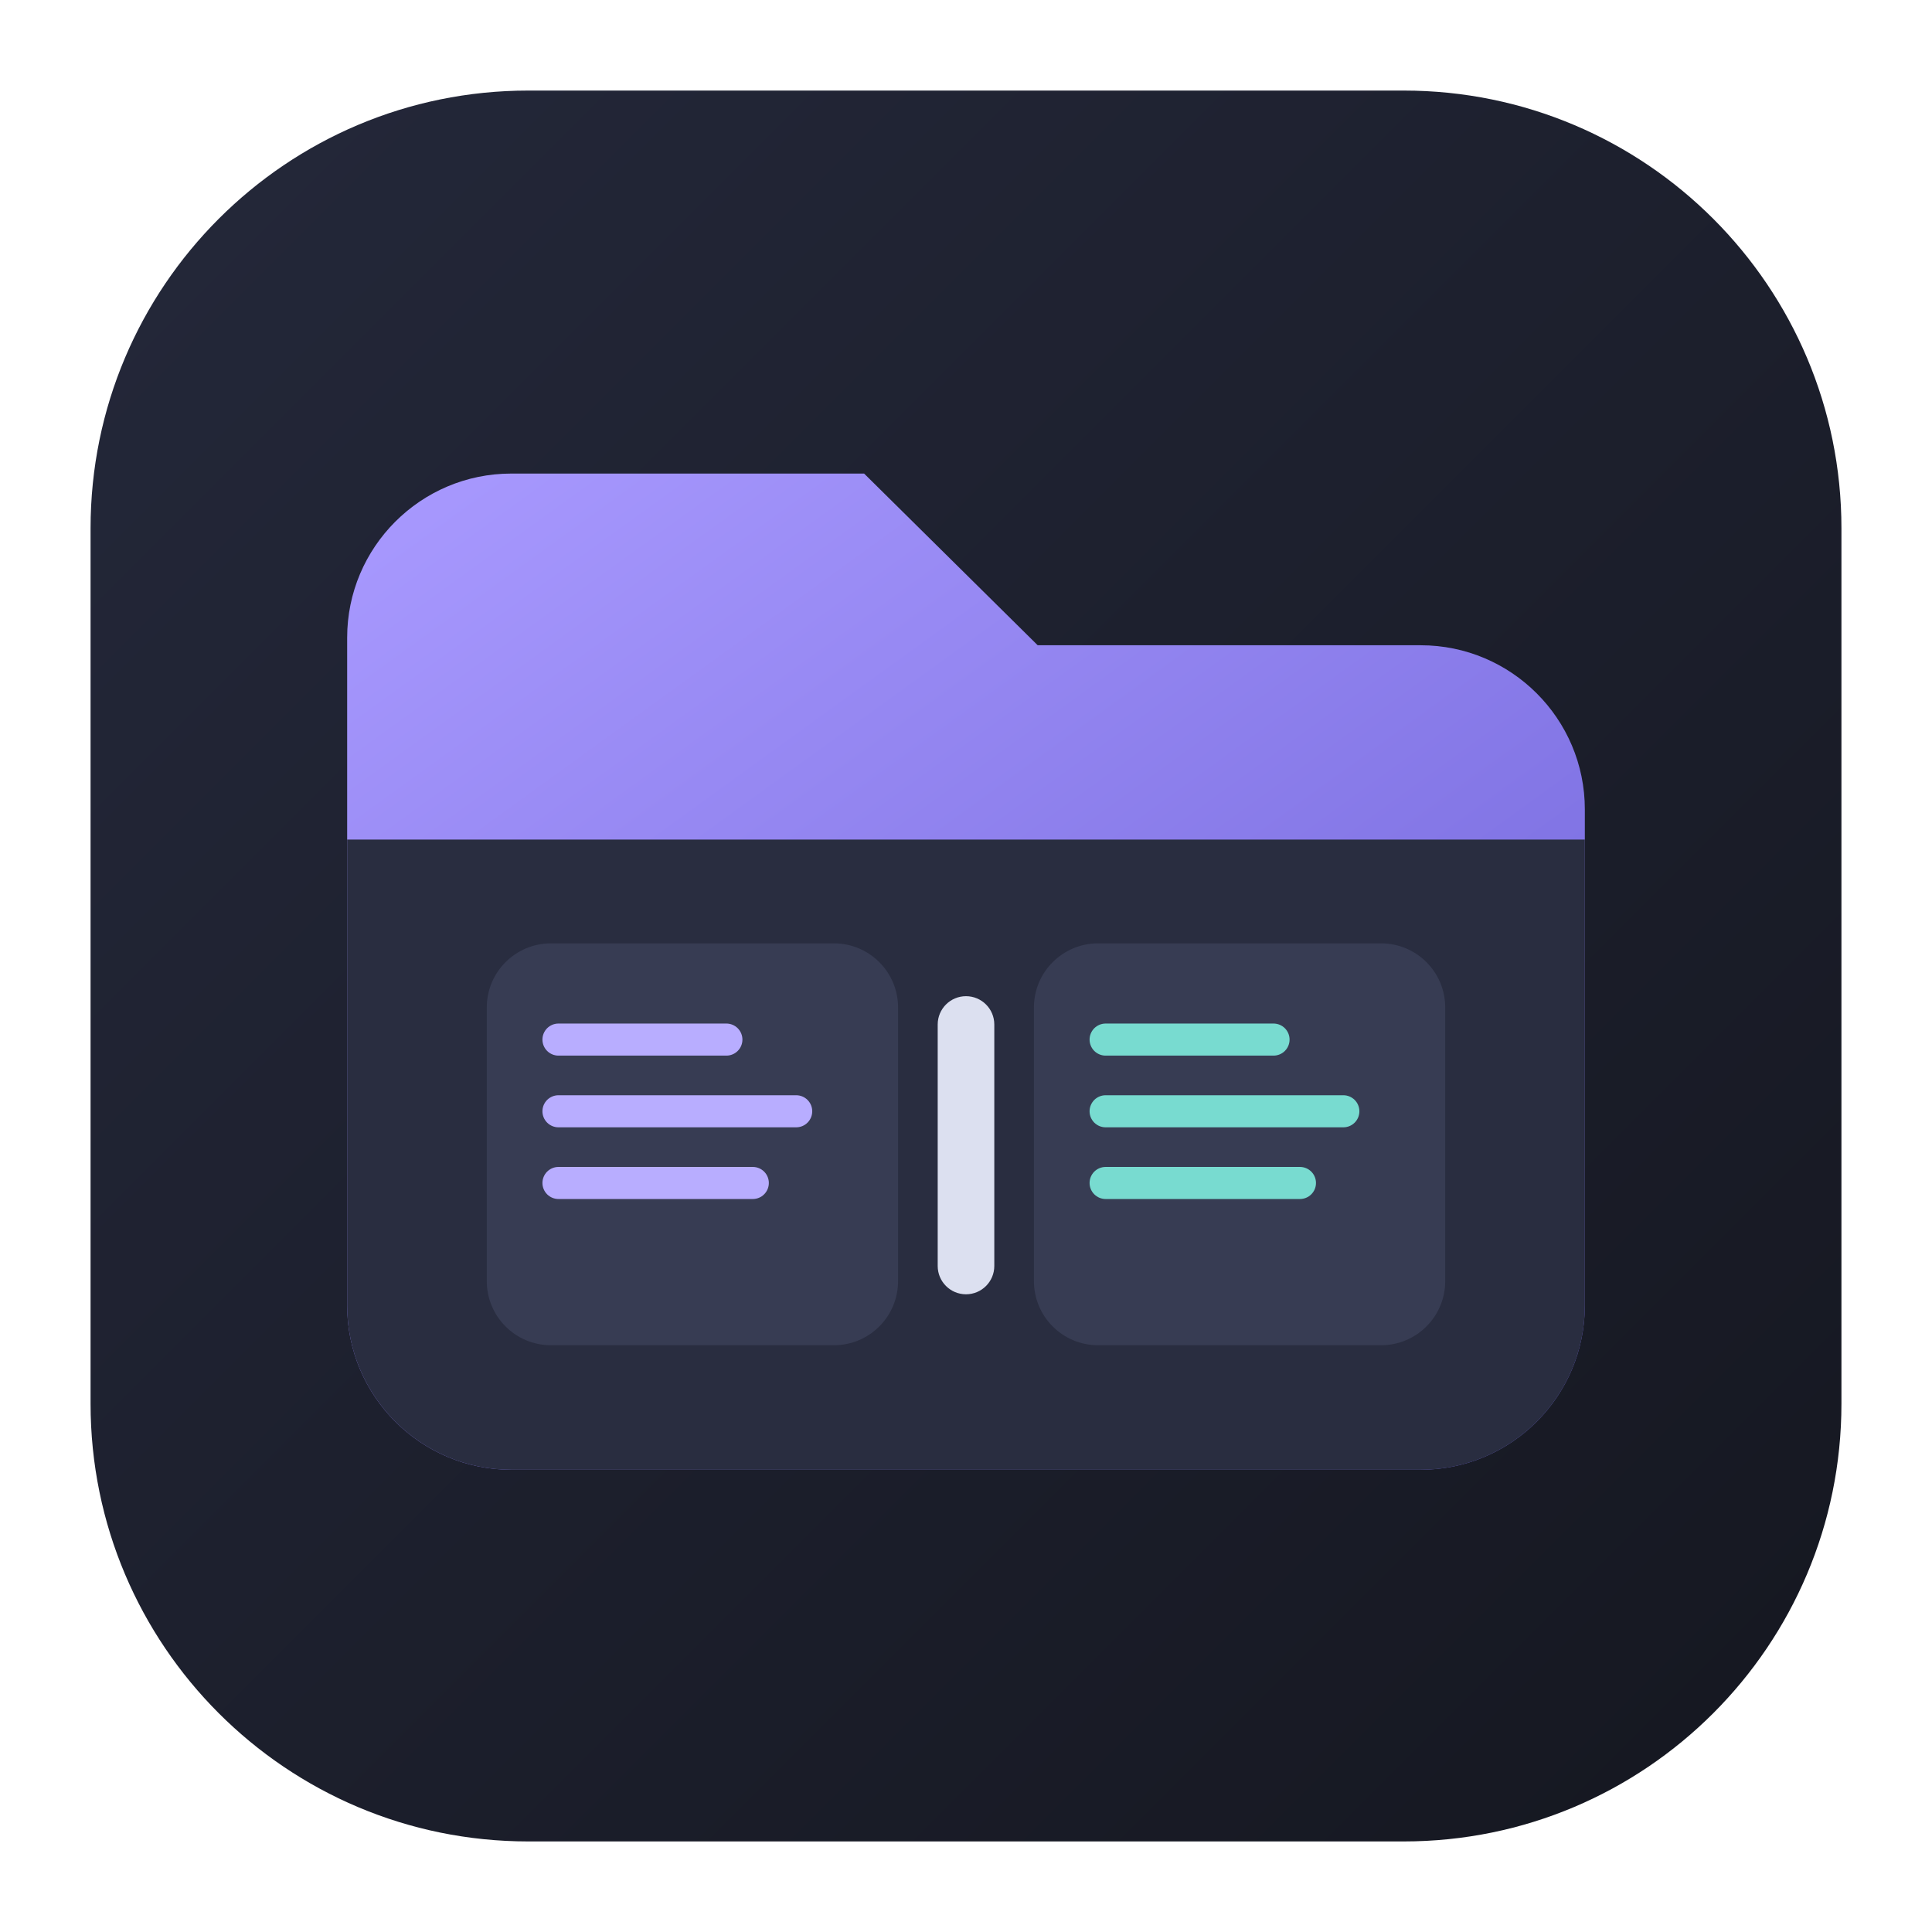
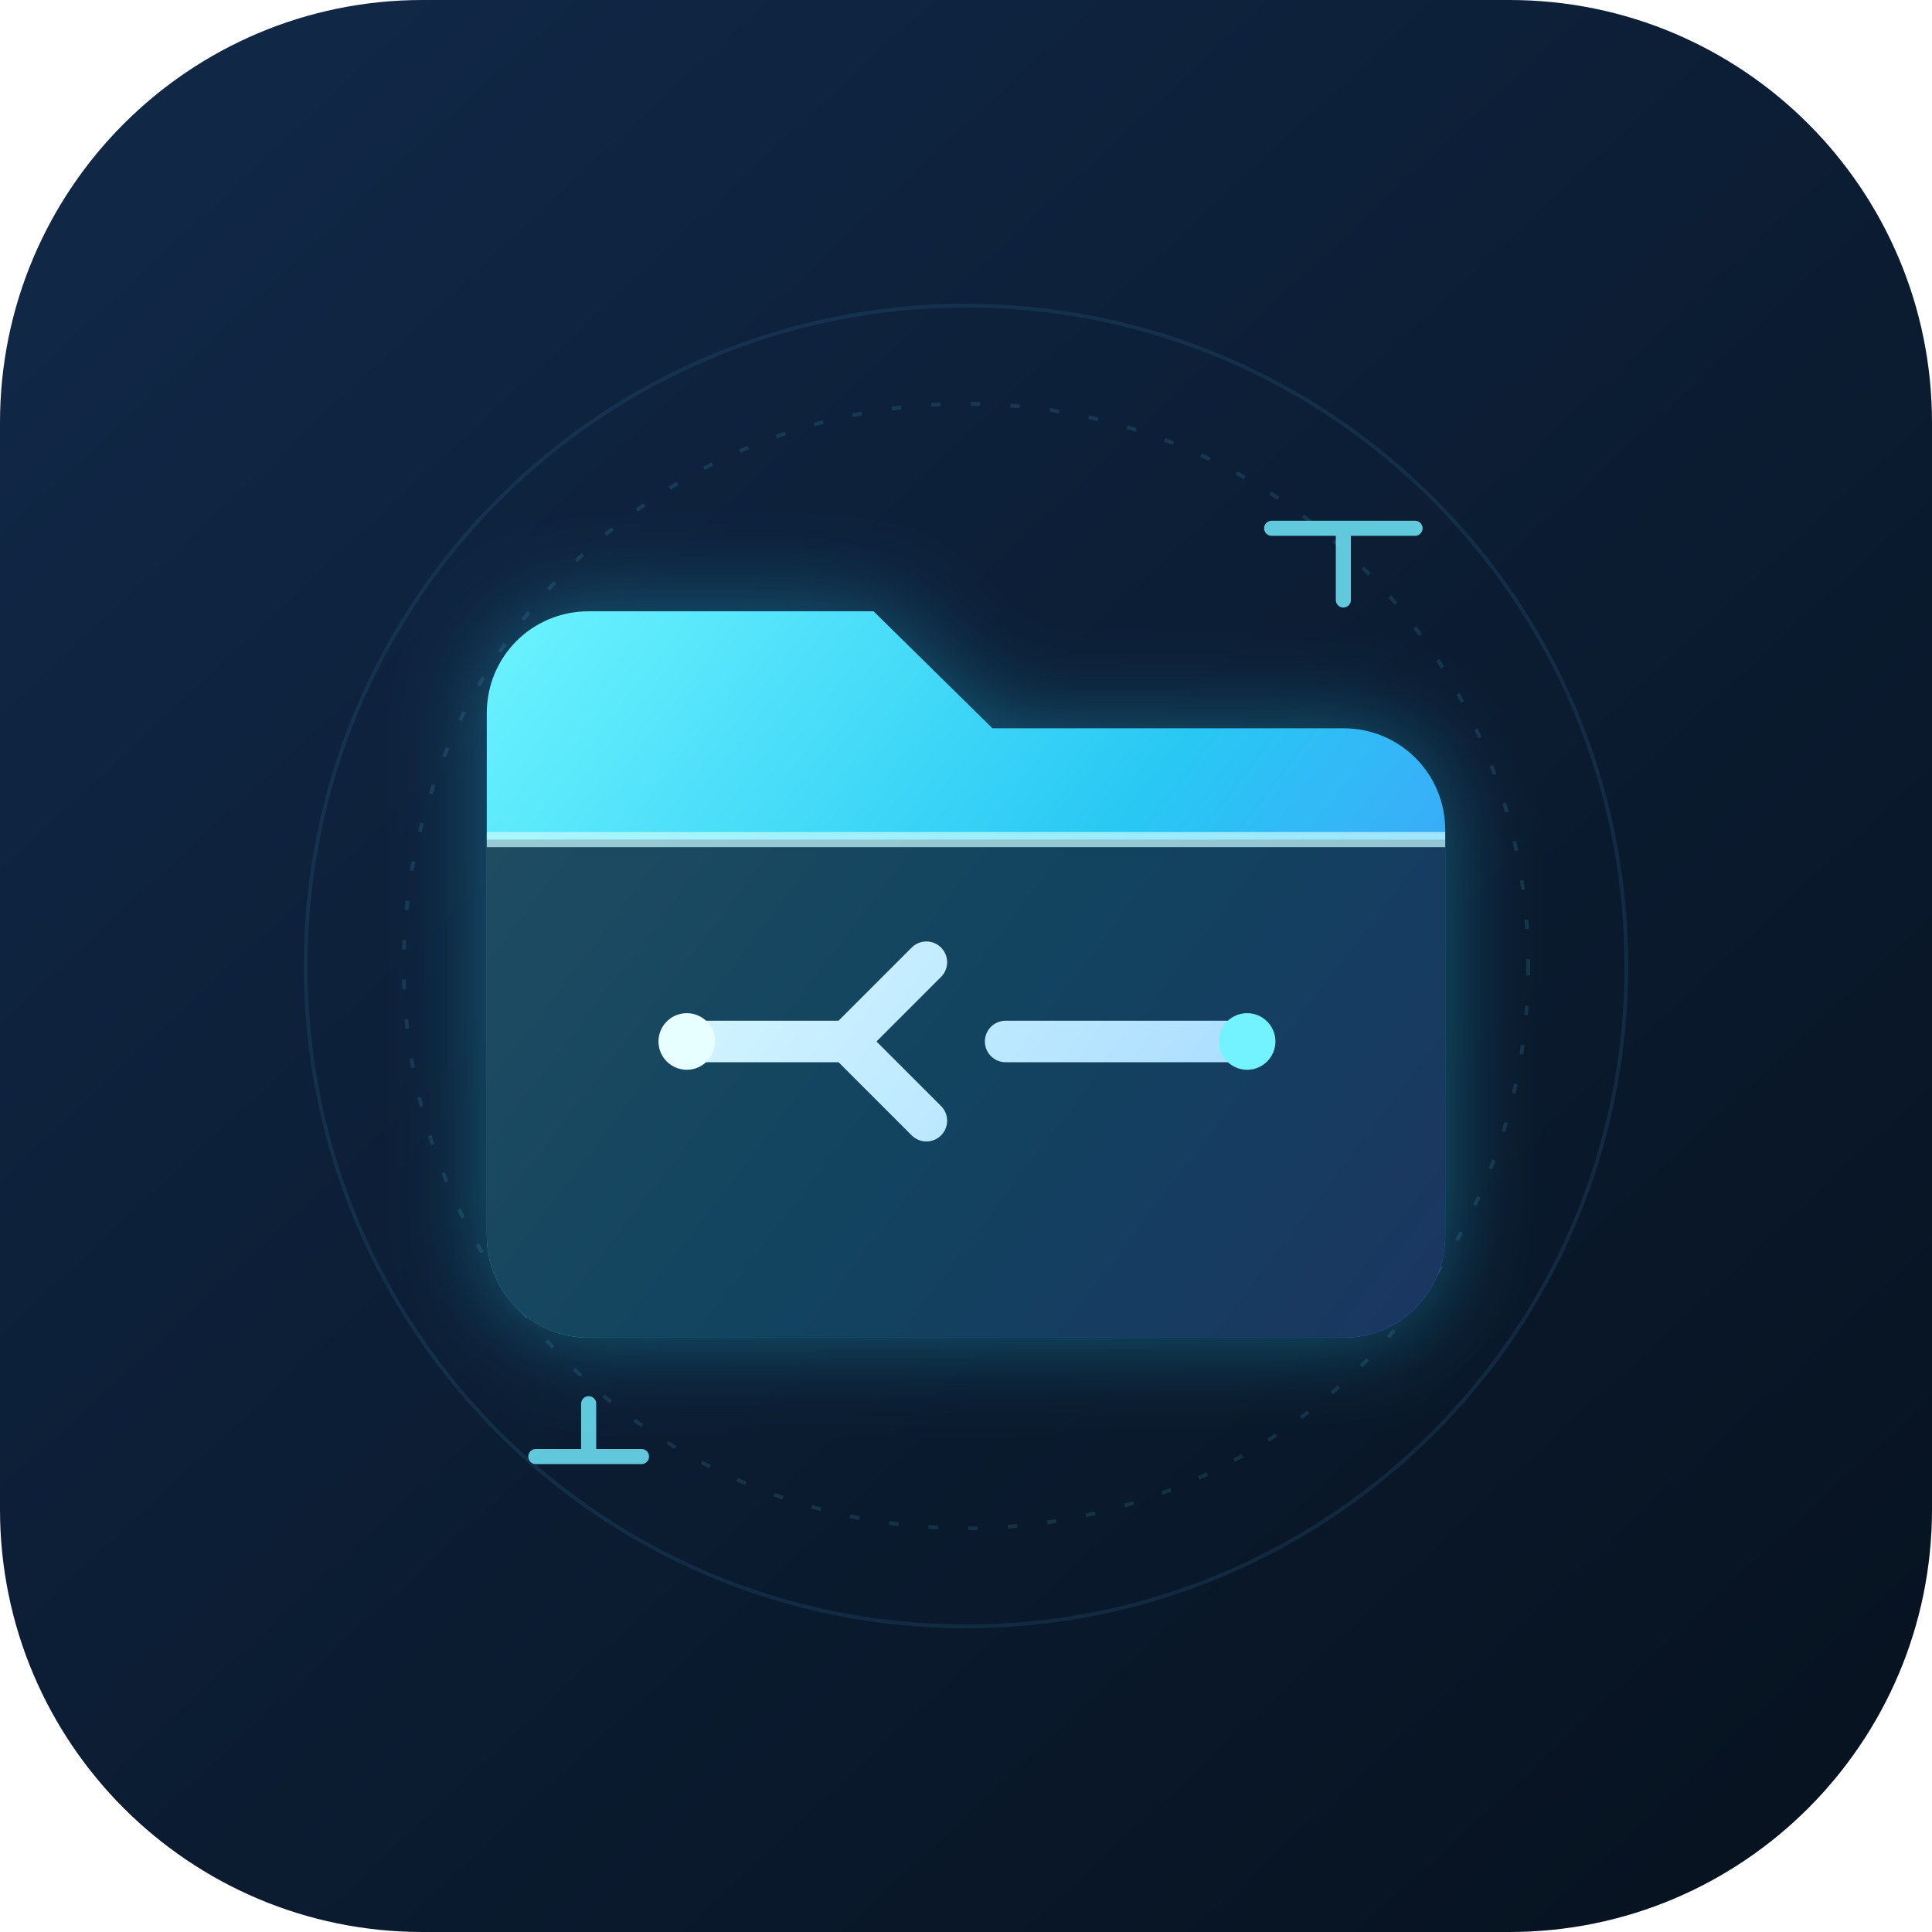
- <svg xmlns="http://www.w3.org/2000/svg" width="1024" height="1024" viewBox="0 0 1024 1024">
+ <svg xmlns="http://www.w3.org/2000/svg" viewBox="0 0 1024 1024">
  <defs>
-     <linearGradient id="bg" x1="0" y1="0" x2="1" y2="1">
-       <stop offset="0" stop-color="#24283a" />
-       <stop offset="1" stop-color="#151720" />
+     <linearGradient id="bg" x1="100" y1="80" x2="920" y2="960" gradientUnits="userSpaceOnUse">
+       <stop stop-color="#102746" />
+       <stop offset="1" stop-color="#071321" />
    </linearGradient>
-     <linearGradient id="folder" x1="0" y1="0" x2="0.9" y2="1">
-       <stop offset="0" stop-color="#a99aff" />
-       <stop offset="1" stop-color="#7064d9" />
+     <linearGradient id="folder" x1="242" y1="316" x2="784" y2="730" gradientUnits="userSpaceOnUse">
+       <stop stop-color="#70F6FF" />
+       <stop offset=".52" stop-color="#28C8F4" />
+       <stop offset="1" stop-color="#5288FF" />
    </linearGradient>
+     <linearGradient id="shine" x1="310" y1="390" x2="685" y2="655" gradientUnits="userSpaceOnUse">
+       <stop stop-color="#E4FFFF" />
+       <stop offset="1" stop-color="#A1D8FF" />
+     </linearGradient>
+     <filter id="glow" x="130" y="180" width="780" height="690" color-interpolation-filters="sRGB" filterUnits="userSpaceOnUse">
+       <feGaussianBlur stdDeviation="24" />
+     </filter>
  </defs>
-   <rect x="48" y="48" width="928" height="928" rx="232" fill="url(#bg)" />
-   <path d="M184 338c0-48 39-87 87-87h187l92 91h203c48 0 87 39 87 87v263c0 48-39 87-87 87H271c-48 0-87-39-87-87V338Z" fill="url(#folder)" />
-   <path d="M184 445h656v247c0 48-39 87-87 87H271c-48 0-87-39-87-87V445Z" fill="#292d40" />
-   <rect x="258" y="500" width="218" height="213" rx="34" fill="#373c53" />
-   <rect x="548" y="500" width="218" height="213" rx="34" fill="#373c53" />
-   <path d="M296 551h89M296 589h126M296 627h103" fill="none" stroke="#b8adff" stroke-width="17" stroke-linecap="round" />
-   <path d="M586 551h89M586 589h126M586 627h103" fill="none" stroke="#78dbd0" stroke-width="17" stroke-linecap="round" />
-   <rect x="497" y="528" width="30" height="158" rx="15" fill="#dce0f0" />
+   <rect width="1024" height="1024" rx="224" fill="url(#bg)" />
+   <circle cx="512" cy="512" r="350" fill="none" stroke="#2A6383" stroke-opacity=".25" stroke-width="2" />
+   <circle cx="512" cy="512" r="298" fill="none" stroke="#55DDF6" stroke-opacity=".13" stroke-width="2" stroke-dasharray="5 16" />
+   <path d="M258 378c0-30 24-54 54-54h151l63 62h186c30 0 54 24 54 54v215c0 30-24 54-54 54H312c-30 0-54-24-54-54V378Z" fill="#24C9F2" opacity=".38" filter="url(#glow)" />
+   <path d="M258 378c0-30 24-54 54-54h151l63 62h186c30 0 54 24 54 54v215c0 30-24 54-54 54H312c-30 0-54-24-54-54V378Z" fill="url(#folder)" />
+   <path d="M258 445h508v210c0 30-24 54-54 54H312c-30 0-54-24-54-54V445Z" fill="#0B1B31" fill-opacity=".76" />
+   <path d="M258 445h508" stroke="#C7FBFF" stroke-opacity=".72" stroke-width="8" />
+   <path d="M364 552h85m0 0 42-42m-42 42 42 42m42-42h128" fill="none" stroke="url(#shine)" stroke-linecap="round" stroke-linejoin="round" stroke-width="22" />
+   <circle cx="364" cy="552" r="15" fill="#E7FFFF" />
+   <circle cx="661" cy="552" r="15" fill="#73F3FF" />
+   <path d="M712 318v-38m0 0h-38m38 0h38M312 744v28m0 0h-28m28 0h28" fill="none" stroke="#71E9FB" stroke-linecap="round" stroke-width="8" opacity=".84" />
</svg>
